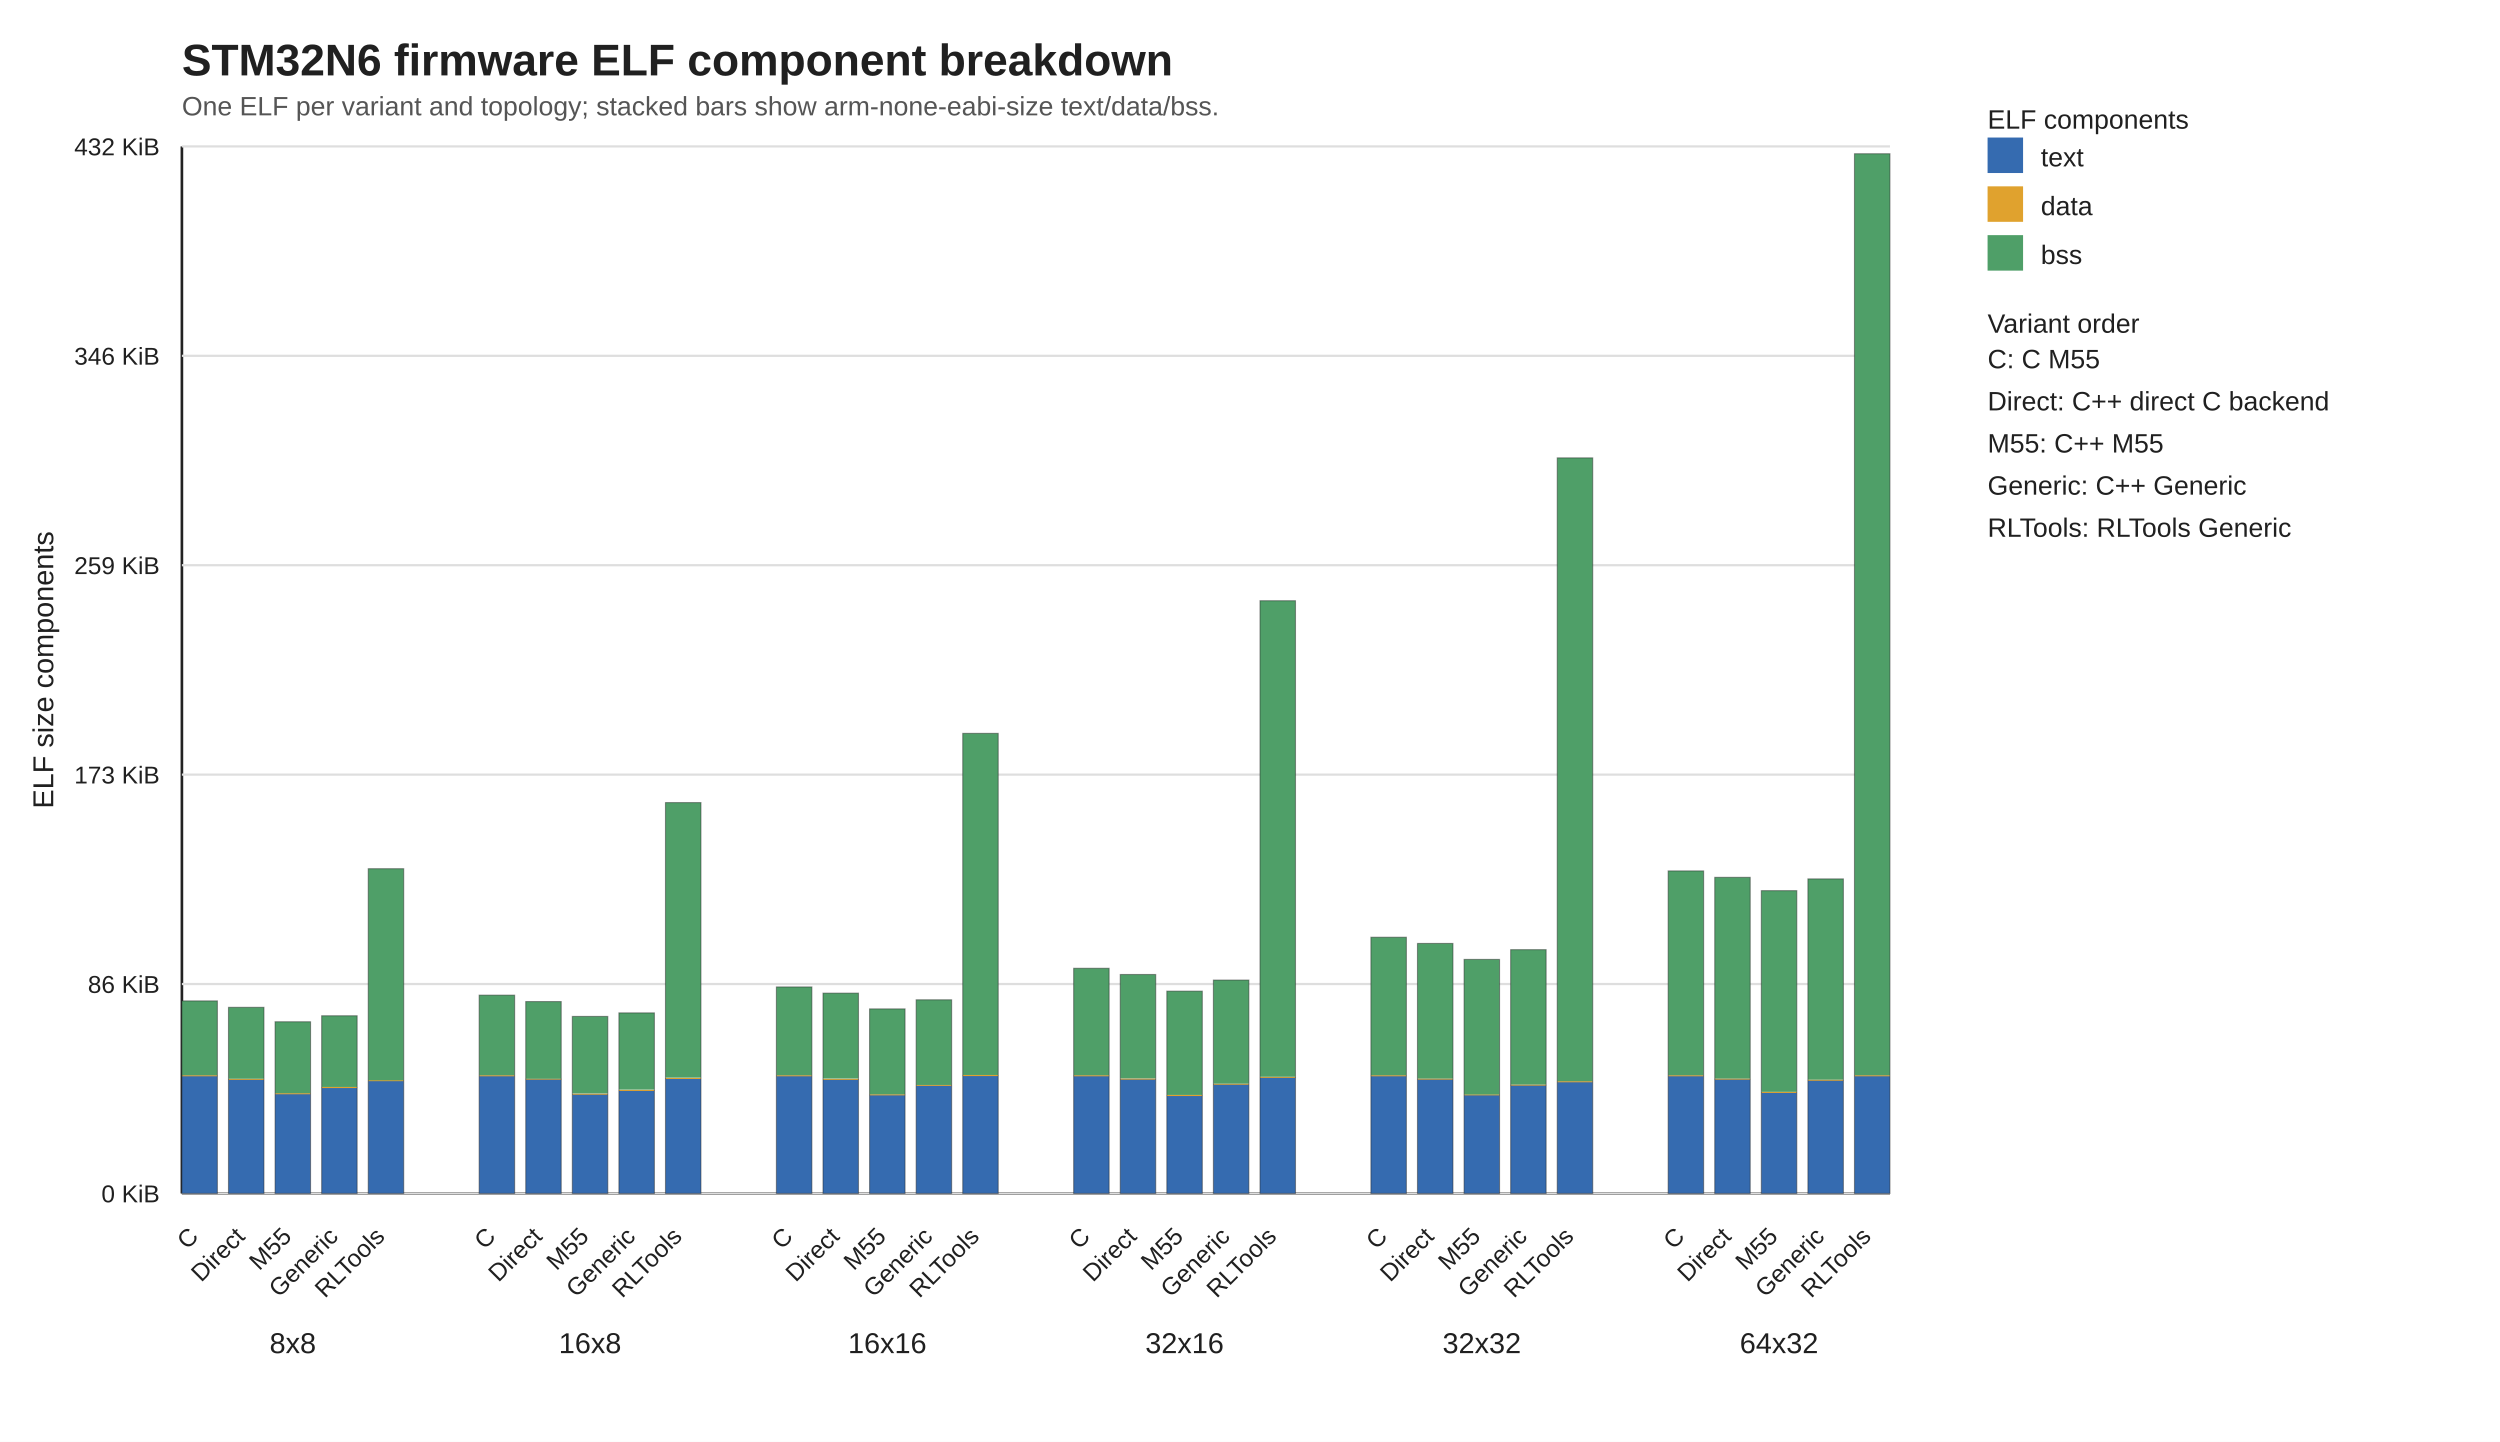
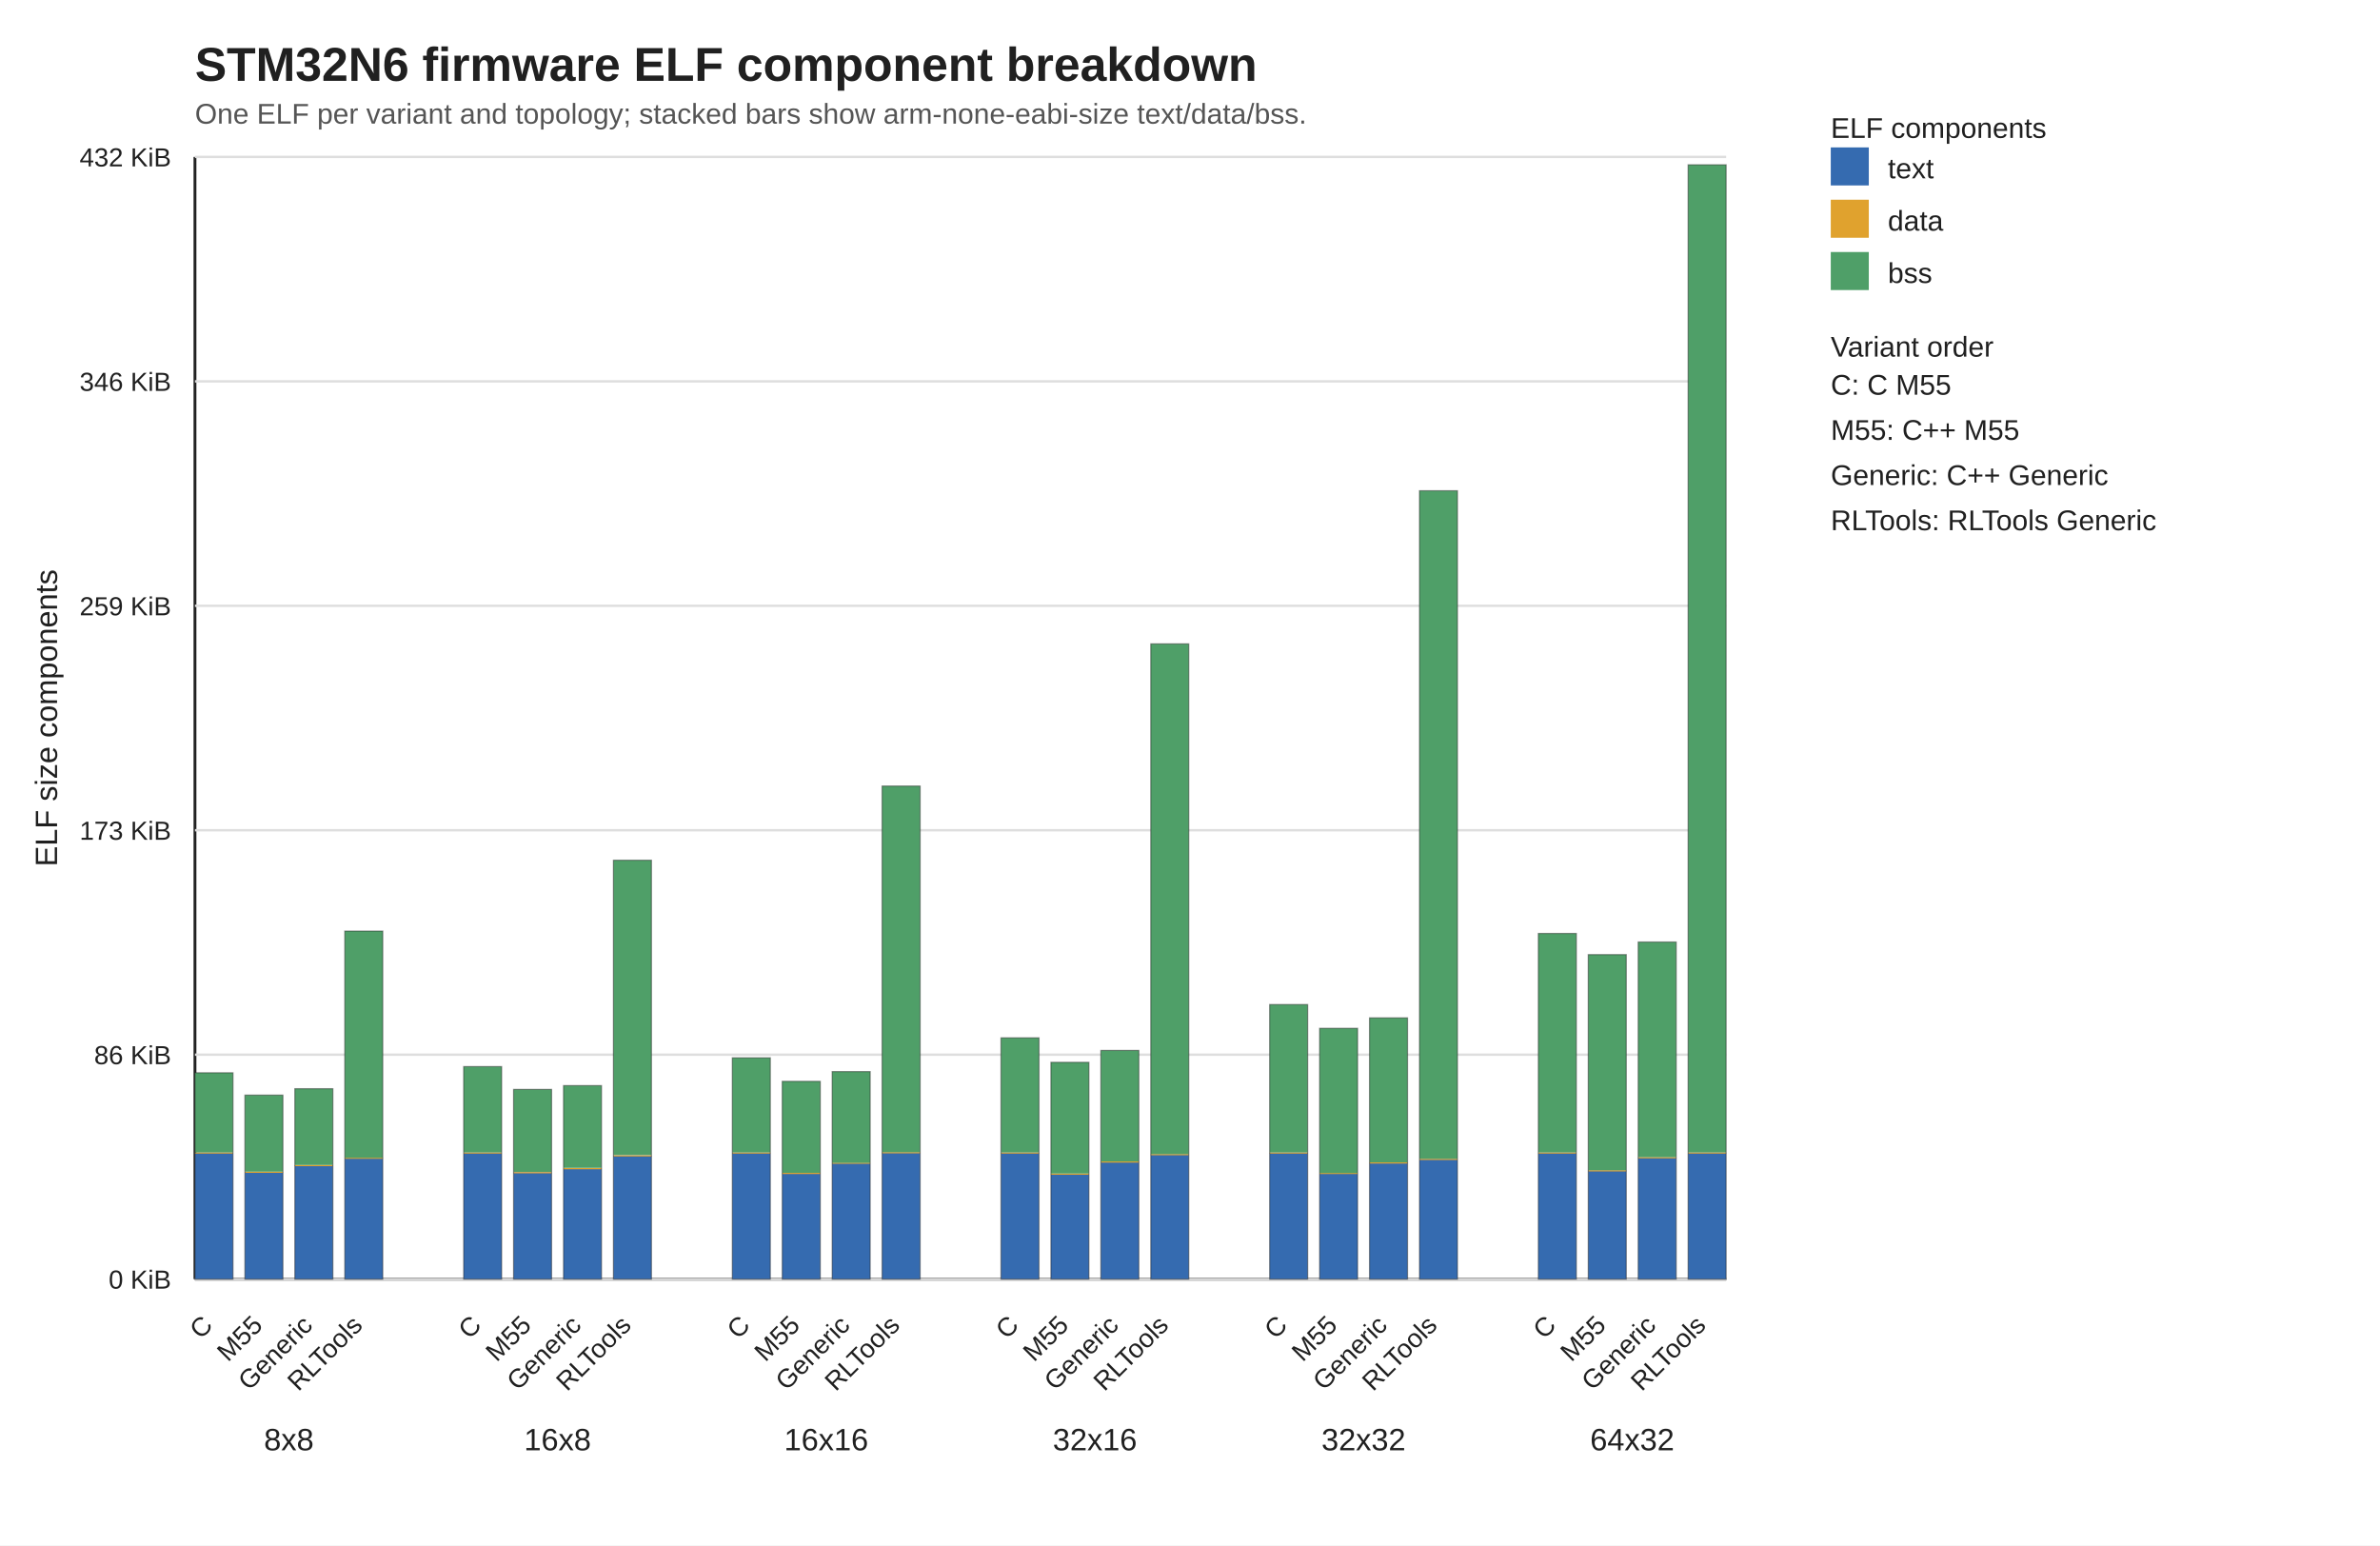
- <svg xmlns="http://www.w3.org/2000/svg" width="1127" height="650" viewBox="0 0 1127 650">
+ <svg xmlns="http://www.w3.org/2000/svg" width="1001" height="650" viewBox="0 0 1001 650">
  <rect width="100%" height="100%" fill="#ffffff" />
  <style>text{font-family:Arial,Helvetica,sans-serif;fill:#202020}.axis{stroke:#222;stroke-width:1.2}.grid{stroke:#dedede;stroke-width:1}.title{font-size:20px;font-weight:700}.subtitle{font-size:12px;fill:#555}.label{font-size:13px}.tick{font-size:11px}.legend{font-size:12px}.baroutline{fill:none;stroke:#222;stroke-width:.5;opacity:.45}</style>
  <text class="title" x="82" y="34">STM32N6 firmware ELF component breakdown</text>
  <text class="subtitle" x="82" y="52">One ELF per variant and topology; stacked bars show arm-none-eabi-size text/data/bss.</text>
-   <line class="axis" x1="82" y1="538" x2="852" y2="538" />
+   <line class="axis" x1="82" y1="538" x2="726" y2="538" />
  <line class="axis" x1="82" y1="66" x2="82" y2="538" />
-   <line class="grid" x1="82" y1="538.0" x2="852" y2="538.0" />
+   <line class="grid" x1="82" y1="538.0" x2="726" y2="538.0" />
  <text class="tick" x="72" y="542.0" text-anchor="end">0 KiB</text>
-   <line class="grid" x1="82" y1="443.6" x2="852" y2="443.6" />
+   <line class="grid" x1="82" y1="443.6" x2="726" y2="443.6" />
  <text class="tick" x="72" y="447.6" text-anchor="end">86 KiB</text>
-   <line class="grid" x1="82" y1="349.2" x2="852" y2="349.2" />
+   <line class="grid" x1="82" y1="349.2" x2="726" y2="349.2" />
  <text class="tick" x="72" y="353.2" text-anchor="end">173 KiB</text>
-   <line class="grid" x1="82" y1="254.8" x2="852" y2="254.8" />
+   <line class="grid" x1="82" y1="254.8" x2="726" y2="254.8" />
  <text class="tick" x="72" y="258.8" text-anchor="end">259 KiB</text>
-   <line class="grid" x1="82" y1="160.4" x2="852" y2="160.4" />
+   <line class="grid" x1="82" y1="160.4" x2="726" y2="160.4" />
  <text class="tick" x="72" y="164.4" text-anchor="end">346 KiB</text>
-   <line class="grid" x1="82" y1="66.0" x2="852" y2="66.0" />
+   <line class="grid" x1="82" y1="66.0" x2="726" y2="66.0" />
  <text class="tick" x="72" y="70.0" text-anchor="end">432 KiB</text>
-   <text class="label" x="132.0" y="610" text-anchor="middle">8x8</text>
+   <text class="label" x="121.5" y="610" text-anchor="middle">8x8</text>
  <rect x="82.0" y="484.8" width="16" height="53.2" fill="#356bb0" />
  <rect x="82.0" y="484.7" width="16" height="0.5" fill="#e0a22e" />
  <rect x="82.0" y="451.2" width="16" height="33.5" fill="#4f9f68" />
  <rect class="baroutline" x="82.0" y="451.2" width="16" height="86.8" />
  <text class="tick" x="90.0" y="558" text-anchor="end" transform="rotate(-45 90.0 558)">C</text>
-   <rect x="103.0" y="486.4" width="16" height="51.6" fill="#356bb0" />
-   <rect x="103.0" y="486.3" width="16" height="0.5" fill="#e0a22e" />
-   <rect x="103.0" y="454.1" width="16" height="32.2" fill="#4f9f68" />
-   <rect class="baroutline" x="103.0" y="454.1" width="16" height="83.9" />
-   <text class="tick" x="111.0" y="558" text-anchor="end" transform="rotate(-45 111.0 558)">Direct</text>
-   <rect x="124.0" y="492.9" width="16" height="45.1" fill="#356bb0" />
-   <rect x="124.0" y="492.8" width="16" height="0.5" fill="#e0a22e" />
-   <rect x="124.0" y="460.6" width="16" height="32.2" fill="#4f9f68" />
-   <rect class="baroutline" x="124.0" y="460.6" width="16" height="77.4" />
-   <text class="tick" x="132.0" y="558" text-anchor="end" transform="rotate(-45 132.0 558)">M55</text>
-   <rect x="145.0" y="490.1" width="16" height="47.9" fill="#356bb0" />
-   <rect x="145.0" y="490.0" width="16" height="0.5" fill="#e0a22e" />
-   <rect x="145.0" y="457.9" width="16" height="32.1" fill="#4f9f68" />
-   <rect class="baroutline" x="145.0" y="457.9" width="16" height="80.1" />
-   <text class="tick" x="153.0" y="558" text-anchor="end" transform="rotate(-45 153.0 558)">Generic</text>
-   <rect x="166.0" y="487.0" width="16" height="51.0" fill="#356bb0" />
-   <rect x="166.0" y="486.9" width="16" height="0.5" fill="#e0a22e" />
-   <rect x="166.0" y="391.6" width="16" height="95.4" fill="#4f9f68" />
-   <rect class="baroutline" x="166.0" y="391.6" width="16" height="146.4" />
-   <text class="tick" x="174.0" y="558" text-anchor="end" transform="rotate(-45 174.0 558)">RLTools</text>
-   <text class="label" x="266.0" y="610" text-anchor="middle">16x8</text>
-   <rect x="216.0" y="484.8" width="16" height="53.2" fill="#356bb0" />
-   <rect x="216.0" y="484.7" width="16" height="0.5" fill="#e0a22e" />
-   <rect x="216.0" y="448.6" width="16" height="36.1" fill="#4f9f68" />
-   <rect class="baroutline" x="216.0" y="448.6" width="16" height="89.4" />
-   <text class="tick" x="224.0" y="558" text-anchor="end" transform="rotate(-45 224.0 558)">C</text>
-   <rect x="237.0" y="486.3" width="16" height="51.7" fill="#356bb0" />
-   <rect x="237.0" y="486.2" width="16" height="0.5" fill="#e0a22e" />
-   <rect x="237.0" y="451.5" width="16" height="34.8" fill="#4f9f68" />
-   <rect class="baroutline" x="237.0" y="451.5" width="16" height="86.5" />
-   <text class="tick" x="245.0" y="558" text-anchor="end" transform="rotate(-45 245.0 558)">Direct</text>
-   <rect x="258.0" y="493.1" width="16" height="44.9" fill="#356bb0" />
-   <rect x="258.0" y="493.0" width="16" height="0.5" fill="#e0a22e" />
-   <rect x="258.0" y="458.2" width="16" height="34.7" fill="#4f9f68" />
-   <rect class="baroutline" x="258.0" y="458.2" width="16" height="79.8" />
-   <text class="tick" x="266.0" y="558" text-anchor="end" transform="rotate(-45 266.0 558)">M55</text>
-   <rect x="279.0" y="491.4" width="16" height="46.6" fill="#356bb0" />
-   <rect x="279.0" y="491.3" width="16" height="0.5" fill="#e0a22e" />
-   <rect x="279.0" y="456.6" width="16" height="34.6" fill="#4f9f68" />
-   <rect class="baroutline" x="279.0" y="456.6" width="16" height="81.4" />
-   <text class="tick" x="287.0" y="558" text-anchor="end" transform="rotate(-45 287.0 558)">Generic</text>
-   <rect x="300.0" y="486.0" width="16" height="52.0" fill="#356bb0" />
-   <rect x="300.0" y="485.9" width="16" height="0.5" fill="#e0a22e" />
-   <rect x="300.0" y="361.8" width="16" height="124.0" fill="#4f9f68" />
-   <rect class="baroutline" x="300.0" y="361.8" width="16" height="176.2" />
-   <text class="tick" x="308.0" y="558" text-anchor="end" transform="rotate(-45 308.0 558)">RLTools</text>
-   <text class="label" x="400.0" y="610" text-anchor="middle">16x16</text>
-   <rect x="350.0" y="484.8" width="16" height="53.2" fill="#356bb0" />
-   <rect x="350.0" y="484.7" width="16" height="0.5" fill="#e0a22e" />
-   <rect x="350.0" y="444.9" width="16" height="39.8" fill="#4f9f68" />
-   <rect class="baroutline" x="350.0" y="444.9" width="16" height="93.1" />
-   <text class="tick" x="358.0" y="558" text-anchor="end" transform="rotate(-45 358.0 558)">C</text>
-   <rect x="371.0" y="486.4" width="16" height="51.6" fill="#356bb0" />
-   <rect x="371.0" y="486.3" width="16" height="0.5" fill="#e0a22e" />
-   <rect x="371.0" y="447.7" width="16" height="38.5" fill="#4f9f68" />
-   <rect class="baroutline" x="371.0" y="447.7" width="16" height="90.3" />
-   <text class="tick" x="379.0" y="558" text-anchor="end" transform="rotate(-45 379.0 558)">Direct</text>
-   <rect x="392.0" y="493.4" width="16" height="44.6" fill="#356bb0" />
-   <rect x="392.0" y="493.3" width="16" height="0.5" fill="#e0a22e" />
-   <rect x="392.0" y="454.8" width="16" height="38.5" fill="#4f9f68" />
-   <rect class="baroutline" x="392.0" y="454.8" width="16" height="83.2" />
-   <text class="tick" x="400.0" y="558" text-anchor="end" transform="rotate(-45 400.0 558)">M55</text>
-   <rect x="413.0" y="489.2" width="16" height="48.8" fill="#356bb0" />
-   <rect x="413.0" y="489.0" width="16" height="0.5" fill="#e0a22e" />
-   <rect x="413.0" y="450.7" width="16" height="38.4" fill="#4f9f68" />
-   <rect class="baroutline" x="413.0" y="450.7" width="16" height="87.3" />
-   <text class="tick" x="421.0" y="558" text-anchor="end" transform="rotate(-45 421.0 558)">Generic</text>
-   <rect x="434.0" y="484.7" width="16" height="53.3" fill="#356bb0" />
-   <rect x="434.0" y="484.6" width="16" height="0.5" fill="#e0a22e" />
-   <rect x="434.0" y="330.6" width="16" height="154.0" fill="#4f9f68" />
-   <rect class="baroutline" x="434.0" y="330.6" width="16" height="207.4" />
-   <text class="tick" x="442.0" y="558" text-anchor="end" transform="rotate(-45 442.0 558)">RLTools</text>
-   <text class="label" x="534.0" y="610" text-anchor="middle">32x16</text>
-   <rect x="484.0" y="484.8" width="16" height="53.2" fill="#356bb0" />
-   <rect x="484.0" y="484.7" width="16" height="0.5" fill="#e0a22e" />
-   <rect x="484.0" y="436.5" width="16" height="48.2" fill="#4f9f68" />
-   <rect class="baroutline" x="484.0" y="436.5" width="16" height="101.5" />
-   <text class="tick" x="492.0" y="558" text-anchor="end" transform="rotate(-45 492.0 558)">C</text>
-   <rect x="505.0" y="486.3" width="16" height="51.7" fill="#356bb0" />
-   <rect x="505.0" y="486.2" width="16" height="0.5" fill="#e0a22e" />
-   <rect x="505.0" y="439.3" width="16" height="46.8" fill="#4f9f68" />
-   <rect class="baroutline" x="505.0" y="439.3" width="16" height="98.7" />
-   <text class="tick" x="513.0" y="558" text-anchor="end" transform="rotate(-45 513.0 558)">Direct</text>
-   <rect x="526.0" y="493.8" width="16" height="44.2" fill="#356bb0" />
-   <rect x="526.0" y="493.6" width="16" height="0.5" fill="#e0a22e" />
-   <rect x="526.0" y="446.8" width="16" height="46.8" fill="#4f9f68" />
-   <rect class="baroutline" x="526.0" y="446.8" width="16" height="91.2" />
-   <text class="tick" x="534.0" y="558" text-anchor="end" transform="rotate(-45 534.0 558)">M55</text>
-   <rect x="547.0" y="488.6" width="16" height="49.4" fill="#356bb0" />
-   <rect x="547.0" y="488.5" width="16" height="0.5" fill="#e0a22e" />
-   <rect x="547.0" y="441.8" width="16" height="46.7" fill="#4f9f68" />
-   <rect class="baroutline" x="547.0" y="441.8" width="16" height="96.2" />
-   <text class="tick" x="555.0" y="558" text-anchor="end" transform="rotate(-45 555.0 558)">Generic</text>
-   <rect x="568.0" y="485.5" width="16" height="52.5" fill="#356bb0" />
-   <rect x="568.0" y="485.4" width="16" height="0.5" fill="#e0a22e" />
-   <rect x="568.0" y="270.8" width="16" height="214.6" fill="#4f9f68" />
-   <rect class="baroutline" x="568.0" y="270.8" width="16" height="267.2" />
-   <text class="tick" x="576.0" y="558" text-anchor="end" transform="rotate(-45 576.0 558)">RLTools</text>
-   <text class="label" x="668.0" y="610" text-anchor="middle">32x32</text>
-   <rect x="618.0" y="484.8" width="16" height="53.2" fill="#356bb0" />
-   <rect x="618.0" y="484.7" width="16" height="0.5" fill="#e0a22e" />
-   <rect x="618.0" y="422.5" width="16" height="62.2" fill="#4f9f68" />
-   <rect class="baroutline" x="618.0" y="422.5" width="16" height="115.5" />
-   <text class="tick" x="626.0" y="558" text-anchor="end" transform="rotate(-45 626.0 558)">C</text>
-   <rect x="639.0" y="486.3" width="16" height="51.7" fill="#356bb0" />
-   <rect x="639.0" y="486.2" width="16" height="0.5" fill="#e0a22e" />
-   <rect x="639.0" y="425.3" width="16" height="60.9" fill="#4f9f68" />
-   <rect class="baroutline" x="639.0" y="425.3" width="16" height="112.7" />
-   <text class="tick" x="647.0" y="558" text-anchor="end" transform="rotate(-45 647.0 558)">Direct</text>
-   <rect x="660.0" y="493.5" width="16" height="44.5" fill="#356bb0" />
-   <rect x="660.0" y="493.3" width="16" height="0.5" fill="#e0a22e" />
-   <rect x="660.0" y="432.5" width="16" height="60.9" fill="#4f9f68" />
-   <rect class="baroutline" x="660.0" y="432.5" width="16" height="105.5" />
-   <text class="tick" x="668.0" y="558" text-anchor="end" transform="rotate(-45 668.0 558)">M55</text>
-   <rect x="681.0" y="489.0" width="16" height="49.0" fill="#356bb0" />
-   <rect x="681.0" y="488.9" width="16" height="0.5" fill="#e0a22e" />
-   <rect x="681.0" y="428.1" width="16" height="60.8" fill="#4f9f68" />
-   <rect class="baroutline" x="681.0" y="428.1" width="16" height="109.9" />
-   <text class="tick" x="689.0" y="558" text-anchor="end" transform="rotate(-45 689.0 558)">Generic</text>
-   <rect x="702.0" y="487.5" width="16" height="50.5" fill="#356bb0" />
-   <rect x="702.0" y="487.4" width="16" height="0.5" fill="#e0a22e" />
-   <rect x="702.0" y="206.4" width="16" height="281.0" fill="#4f9f68" />
-   <rect class="baroutline" x="702.0" y="206.4" width="16" height="331.6" />
-   <text class="tick" x="710.0" y="558" text-anchor="end" transform="rotate(-45 710.0 558)">RLTools</text>
-   <text class="label" x="802.0" y="610" text-anchor="middle">64x32</text>
-   <rect x="752.0" y="484.8" width="16" height="53.2" fill="#356bb0" />
-   <rect x="752.0" y="484.7" width="16" height="0.5" fill="#e0a22e" />
-   <rect x="752.0" y="392.6" width="16" height="92.1" fill="#4f9f68" />
-   <rect class="baroutline" x="752.0" y="392.6" width="16" height="145.4" />
-   <text class="tick" x="760.0" y="558" text-anchor="end" transform="rotate(-45 760.0 558)">C</text>
-   <rect x="773.0" y="486.3" width="16" height="51.7" fill="#356bb0" />
-   <rect x="773.0" y="486.2" width="16" height="0.5" fill="#e0a22e" />
-   <rect x="773.0" y="395.5" width="16" height="90.7" fill="#4f9f68" />
-   <rect class="baroutline" x="773.0" y="395.5" width="16" height="142.5" />
-   <text class="tick" x="781.0" y="558" text-anchor="end" transform="rotate(-45 781.0 558)">Direct</text>
-   <rect x="794.0" y="492.3" width="16" height="45.7" fill="#356bb0" />
-   <rect x="794.0" y="492.2" width="16" height="0.5" fill="#e0a22e" />
-   <rect x="794.0" y="401.5" width="16" height="90.7" fill="#4f9f68" />
-   <rect class="baroutline" x="794.0" y="401.5" width="16" height="136.5" />
-   <text class="tick" x="802.0" y="558" text-anchor="end" transform="rotate(-45 802.0 558)">M55</text>
-   <rect x="815.0" y="486.8" width="16" height="51.2" fill="#356bb0" />
-   <rect x="815.0" y="486.7" width="16" height="0.5" fill="#e0a22e" />
-   <rect x="815.0" y="396.2" width="16" height="90.5" fill="#4f9f68" />
-   <rect class="baroutline" x="815.0" y="396.2" width="16" height="141.8" />
-   <text class="tick" x="823.0" y="558" text-anchor="end" transform="rotate(-45 823.0 558)">Generic</text>
-   <rect x="836.0" y="484.8" width="16" height="53.2" fill="#356bb0" />
-   <rect x="836.0" y="484.7" width="16" height="0.5" fill="#e0a22e" />
-   <rect x="836.0" y="69.3" width="16" height="415.4" fill="#4f9f68" />
-   <rect class="baroutline" x="836.0" y="69.3" width="16" height="468.7" />
-   <text class="tick" x="844.0" y="558" text-anchor="end" transform="rotate(-45 844.0 558)">RLTools</text>
+   <rect x="103.0" y="492.9" width="16" height="45.1" fill="#356bb0" />
+   <rect x="103.0" y="492.8" width="16" height="0.5" fill="#e0a22e" />
+   <rect x="103.0" y="460.6" width="16" height="32.2" fill="#4f9f68" />
+   <rect class="baroutline" x="103.0" y="460.6" width="16" height="77.4" />
+   <text class="tick" x="111.0" y="558" text-anchor="end" transform="rotate(-45 111.0 558)">M55</text>
+   <rect x="124.0" y="490.1" width="16" height="47.9" fill="#356bb0" />
+   <rect x="124.0" y="490.0" width="16" height="0.5" fill="#e0a22e" />
+   <rect x="124.0" y="457.9" width="16" height="32.1" fill="#4f9f68" />
+   <rect class="baroutline" x="124.0" y="457.9" width="16" height="80.1" />
+   <text class="tick" x="132.0" y="558" text-anchor="end" transform="rotate(-45 132.0 558)">Generic</text>
+   <rect x="145.0" y="487.0" width="16" height="51.0" fill="#356bb0" />
+   <rect x="145.0" y="486.9" width="16" height="0.5" fill="#e0a22e" />
+   <rect x="145.0" y="391.6" width="16" height="95.4" fill="#4f9f68" />
+   <rect class="baroutline" x="145.0" y="391.6" width="16" height="146.4" />
+   <text class="tick" x="153.0" y="558" text-anchor="end" transform="rotate(-45 153.0 558)">RLTools</text>
+   <text class="label" x="234.5" y="610" text-anchor="middle">16x8</text>
+   <rect x="195.0" y="484.8" width="16" height="53.2" fill="#356bb0" />
+   <rect x="195.0" y="484.7" width="16" height="0.5" fill="#e0a22e" />
+   <rect x="195.0" y="448.6" width="16" height="36.1" fill="#4f9f68" />
+   <rect class="baroutline" x="195.0" y="448.6" width="16" height="89.4" />
+   <text class="tick" x="203.0" y="558" text-anchor="end" transform="rotate(-45 203.0 558)">C</text>
+   <rect x="216.0" y="493.1" width="16" height="44.9" fill="#356bb0" />
+   <rect x="216.0" y="493.0" width="16" height="0.5" fill="#e0a22e" />
+   <rect x="216.0" y="458.2" width="16" height="34.7" fill="#4f9f68" />
+   <rect class="baroutline" x="216.0" y="458.2" width="16" height="79.8" />
+   <text class="tick" x="224.0" y="558" text-anchor="end" transform="rotate(-45 224.0 558)">M55</text>
+   <rect x="237.0" y="491.4" width="16" height="46.6" fill="#356bb0" />
+   <rect x="237.0" y="491.3" width="16" height="0.5" fill="#e0a22e" />
+   <rect x="237.0" y="456.6" width="16" height="34.6" fill="#4f9f68" />
+   <rect class="baroutline" x="237.0" y="456.6" width="16" height="81.4" />
+   <text class="tick" x="245.0" y="558" text-anchor="end" transform="rotate(-45 245.0 558)">Generic</text>
+   <rect x="258.0" y="486.0" width="16" height="52.0" fill="#356bb0" />
+   <rect x="258.0" y="485.9" width="16" height="0.5" fill="#e0a22e" />
+   <rect x="258.0" y="361.8" width="16" height="124.0" fill="#4f9f68" />
+   <rect class="baroutline" x="258.0" y="361.8" width="16" height="176.2" />
+   <text class="tick" x="266.0" y="558" text-anchor="end" transform="rotate(-45 266.0 558)">RLTools</text>
+   <text class="label" x="347.5" y="610" text-anchor="middle">16x16</text>
+   <rect x="308.0" y="484.8" width="16" height="53.2" fill="#356bb0" />
+   <rect x="308.0" y="484.7" width="16" height="0.5" fill="#e0a22e" />
+   <rect x="308.0" y="444.9" width="16" height="39.8" fill="#4f9f68" />
+   <rect class="baroutline" x="308.0" y="444.9" width="16" height="93.1" />
+   <text class="tick" x="316.0" y="558" text-anchor="end" transform="rotate(-45 316.0 558)">C</text>
+   <rect x="329.0" y="493.4" width="16" height="44.6" fill="#356bb0" />
+   <rect x="329.0" y="493.3" width="16" height="0.5" fill="#e0a22e" />
+   <rect x="329.0" y="454.8" width="16" height="38.5" fill="#4f9f68" />
+   <rect class="baroutline" x="329.0" y="454.8" width="16" height="83.2" />
+   <text class="tick" x="337.0" y="558" text-anchor="end" transform="rotate(-45 337.0 558)">M55</text>
+   <rect x="350.0" y="489.2" width="16" height="48.8" fill="#356bb0" />
+   <rect x="350.0" y="489.0" width="16" height="0.5" fill="#e0a22e" />
+   <rect x="350.0" y="450.7" width="16" height="38.4" fill="#4f9f68" />
+   <rect class="baroutline" x="350.0" y="450.7" width="16" height="87.3" />
+   <text class="tick" x="358.0" y="558" text-anchor="end" transform="rotate(-45 358.0 558)">Generic</text>
+   <rect x="371.0" y="484.7" width="16" height="53.3" fill="#356bb0" />
+   <rect x="371.0" y="484.6" width="16" height="0.5" fill="#e0a22e" />
+   <rect x="371.0" y="330.6" width="16" height="154.0" fill="#4f9f68" />
+   <rect class="baroutline" x="371.0" y="330.6" width="16" height="207.4" />
+   <text class="tick" x="379.0" y="558" text-anchor="end" transform="rotate(-45 379.0 558)">RLTools</text>
+   <text class="label" x="460.5" y="610" text-anchor="middle">32x16</text>
+   <rect x="421.0" y="484.8" width="16" height="53.2" fill="#356bb0" />
+   <rect x="421.0" y="484.7" width="16" height="0.5" fill="#e0a22e" />
+   <rect x="421.0" y="436.5" width="16" height="48.2" fill="#4f9f68" />
+   <rect class="baroutline" x="421.0" y="436.5" width="16" height="101.5" />
+   <text class="tick" x="429.0" y="558" text-anchor="end" transform="rotate(-45 429.0 558)">C</text>
+   <rect x="442.0" y="493.8" width="16" height="44.2" fill="#356bb0" />
+   <rect x="442.0" y="493.6" width="16" height="0.5" fill="#e0a22e" />
+   <rect x="442.0" y="446.8" width="16" height="46.8" fill="#4f9f68" />
+   <rect class="baroutline" x="442.0" y="446.8" width="16" height="91.2" />
+   <text class="tick" x="450.0" y="558" text-anchor="end" transform="rotate(-45 450.0 558)">M55</text>
+   <rect x="463.0" y="488.6" width="16" height="49.4" fill="#356bb0" />
+   <rect x="463.0" y="488.5" width="16" height="0.5" fill="#e0a22e" />
+   <rect x="463.0" y="441.8" width="16" height="46.7" fill="#4f9f68" />
+   <rect class="baroutline" x="463.0" y="441.8" width="16" height="96.2" />
+   <text class="tick" x="471.0" y="558" text-anchor="end" transform="rotate(-45 471.0 558)">Generic</text>
+   <rect x="484.0" y="485.5" width="16" height="52.5" fill="#356bb0" />
+   <rect x="484.0" y="485.4" width="16" height="0.5" fill="#e0a22e" />
+   <rect x="484.0" y="270.8" width="16" height="214.6" fill="#4f9f68" />
+   <rect class="baroutline" x="484.0" y="270.8" width="16" height="267.2" />
+   <text class="tick" x="492.0" y="558" text-anchor="end" transform="rotate(-45 492.0 558)">RLTools</text>
+   <text class="label" x="573.5" y="610" text-anchor="middle">32x32</text>
+   <rect x="534.0" y="484.8" width="16" height="53.2" fill="#356bb0" />
+   <rect x="534.0" y="484.7" width="16" height="0.5" fill="#e0a22e" />
+   <rect x="534.0" y="422.5" width="16" height="62.2" fill="#4f9f68" />
+   <rect class="baroutline" x="534.0" y="422.5" width="16" height="115.5" />
+   <text class="tick" x="542.0" y="558" text-anchor="end" transform="rotate(-45 542.0 558)">C</text>
+   <rect x="555.0" y="493.5" width="16" height="44.5" fill="#356bb0" />
+   <rect x="555.0" y="493.3" width="16" height="0.5" fill="#e0a22e" />
+   <rect x="555.0" y="432.5" width="16" height="60.9" fill="#4f9f68" />
+   <rect class="baroutline" x="555.0" y="432.5" width="16" height="105.5" />
+   <text class="tick" x="563.0" y="558" text-anchor="end" transform="rotate(-45 563.0 558)">M55</text>
+   <rect x="576.0" y="489.0" width="16" height="49.0" fill="#356bb0" />
+   <rect x="576.0" y="488.9" width="16" height="0.5" fill="#e0a22e" />
+   <rect x="576.0" y="428.1" width="16" height="60.8" fill="#4f9f68" />
+   <rect class="baroutline" x="576.0" y="428.1" width="16" height="109.9" />
+   <text class="tick" x="584.0" y="558" text-anchor="end" transform="rotate(-45 584.0 558)">Generic</text>
+   <rect x="597.0" y="487.5" width="16" height="50.5" fill="#356bb0" />
+   <rect x="597.0" y="487.4" width="16" height="0.5" fill="#e0a22e" />
+   <rect x="597.0" y="206.4" width="16" height="281.0" fill="#4f9f68" />
+   <rect class="baroutline" x="597.0" y="206.4" width="16" height="331.6" />
+   <text class="tick" x="605.0" y="558" text-anchor="end" transform="rotate(-45 605.0 558)">RLTools</text>
+   <text class="label" x="686.5" y="610" text-anchor="middle">64x32</text>
+   <rect x="647.0" y="484.8" width="16" height="53.2" fill="#356bb0" />
+   <rect x="647.0" y="484.7" width="16" height="0.5" fill="#e0a22e" />
+   <rect x="647.0" y="392.6" width="16" height="92.1" fill="#4f9f68" />
+   <rect class="baroutline" x="647.0" y="392.6" width="16" height="145.4" />
+   <text class="tick" x="655.0" y="558" text-anchor="end" transform="rotate(-45 655.0 558)">C</text>
+   <rect x="668.0" y="492.3" width="16" height="45.7" fill="#356bb0" />
+   <rect x="668.0" y="492.2" width="16" height="0.5" fill="#e0a22e" />
+   <rect x="668.0" y="401.5" width="16" height="90.7" fill="#4f9f68" />
+   <rect class="baroutline" x="668.0" y="401.5" width="16" height="136.5" />
+   <text class="tick" x="676.0" y="558" text-anchor="end" transform="rotate(-45 676.0 558)">M55</text>
+   <rect x="689.0" y="486.8" width="16" height="51.2" fill="#356bb0" />
+   <rect x="689.0" y="486.7" width="16" height="0.5" fill="#e0a22e" />
+   <rect x="689.0" y="396.2" width="16" height="90.5" fill="#4f9f68" />
+   <rect class="baroutline" x="689.0" y="396.2" width="16" height="141.8" />
+   <text class="tick" x="697.0" y="558" text-anchor="end" transform="rotate(-45 697.0 558)">Generic</text>
+   <rect x="710.0" y="484.8" width="16" height="53.2" fill="#356bb0" />
+   <rect x="710.0" y="484.7" width="16" height="0.5" fill="#e0a22e" />
+   <rect x="710.0" y="69.3" width="16" height="415.4" fill="#4f9f68" />
+   <rect class="baroutline" x="710.0" y="69.3" width="16" height="468.7" />
+   <text class="tick" x="718.0" y="558" text-anchor="end" transform="rotate(-45 718.0 558)">RLTools</text>
  <text class="label" transform="translate(24 302.0) rotate(-90)" text-anchor="middle">ELF size components</text>
-   <text class="legend" x="896" y="58">ELF components</text>
-   <rect x="896" y="62" width="16" height="16" fill="#356bb0" />
-   <text class="legend" x="920" y="75">text</text>
-   <rect x="896" y="84" width="16" height="16" fill="#e0a22e" />
-   <text class="legend" x="920" y="97">data</text>
-   <rect x="896" y="106" width="16" height="16" fill="#4f9f68" />
-   <text class="legend" x="920" y="119">bss</text>
-   <text class="legend" x="896" y="150">Variant order</text>
-   <text class="legend" x="896" y="166">C: C M55</text>
-   <text class="legend" x="896" y="185">Direct: C++ direct C backend</text>
-   <text class="legend" x="896" y="204">M55: C++ M55</text>
-   <text class="legend" x="896" y="223">Generic: C++ Generic</text>
-   <text class="legend" x="896" y="242">RLTools: RLTools Generic</text>
+   <text class="legend" x="770" y="58">ELF components</text>
+   <rect x="770" y="62" width="16" height="16" fill="#356bb0" />
+   <text class="legend" x="794" y="75">text</text>
+   <rect x="770" y="84" width="16" height="16" fill="#e0a22e" />
+   <text class="legend" x="794" y="97">data</text>
+   <rect x="770" y="106" width="16" height="16" fill="#4f9f68" />
+   <text class="legend" x="794" y="119">bss</text>
+   <text class="legend" x="770" y="150">Variant order</text>
+   <text class="legend" x="770" y="166">C: C M55</text>
+   <text class="legend" x="770" y="185">M55: C++ M55</text>
+   <text class="legend" x="770" y="204">Generic: C++ Generic</text>
+   <text class="legend" x="770" y="223">RLTools: RLTools Generic</text>
</svg>
